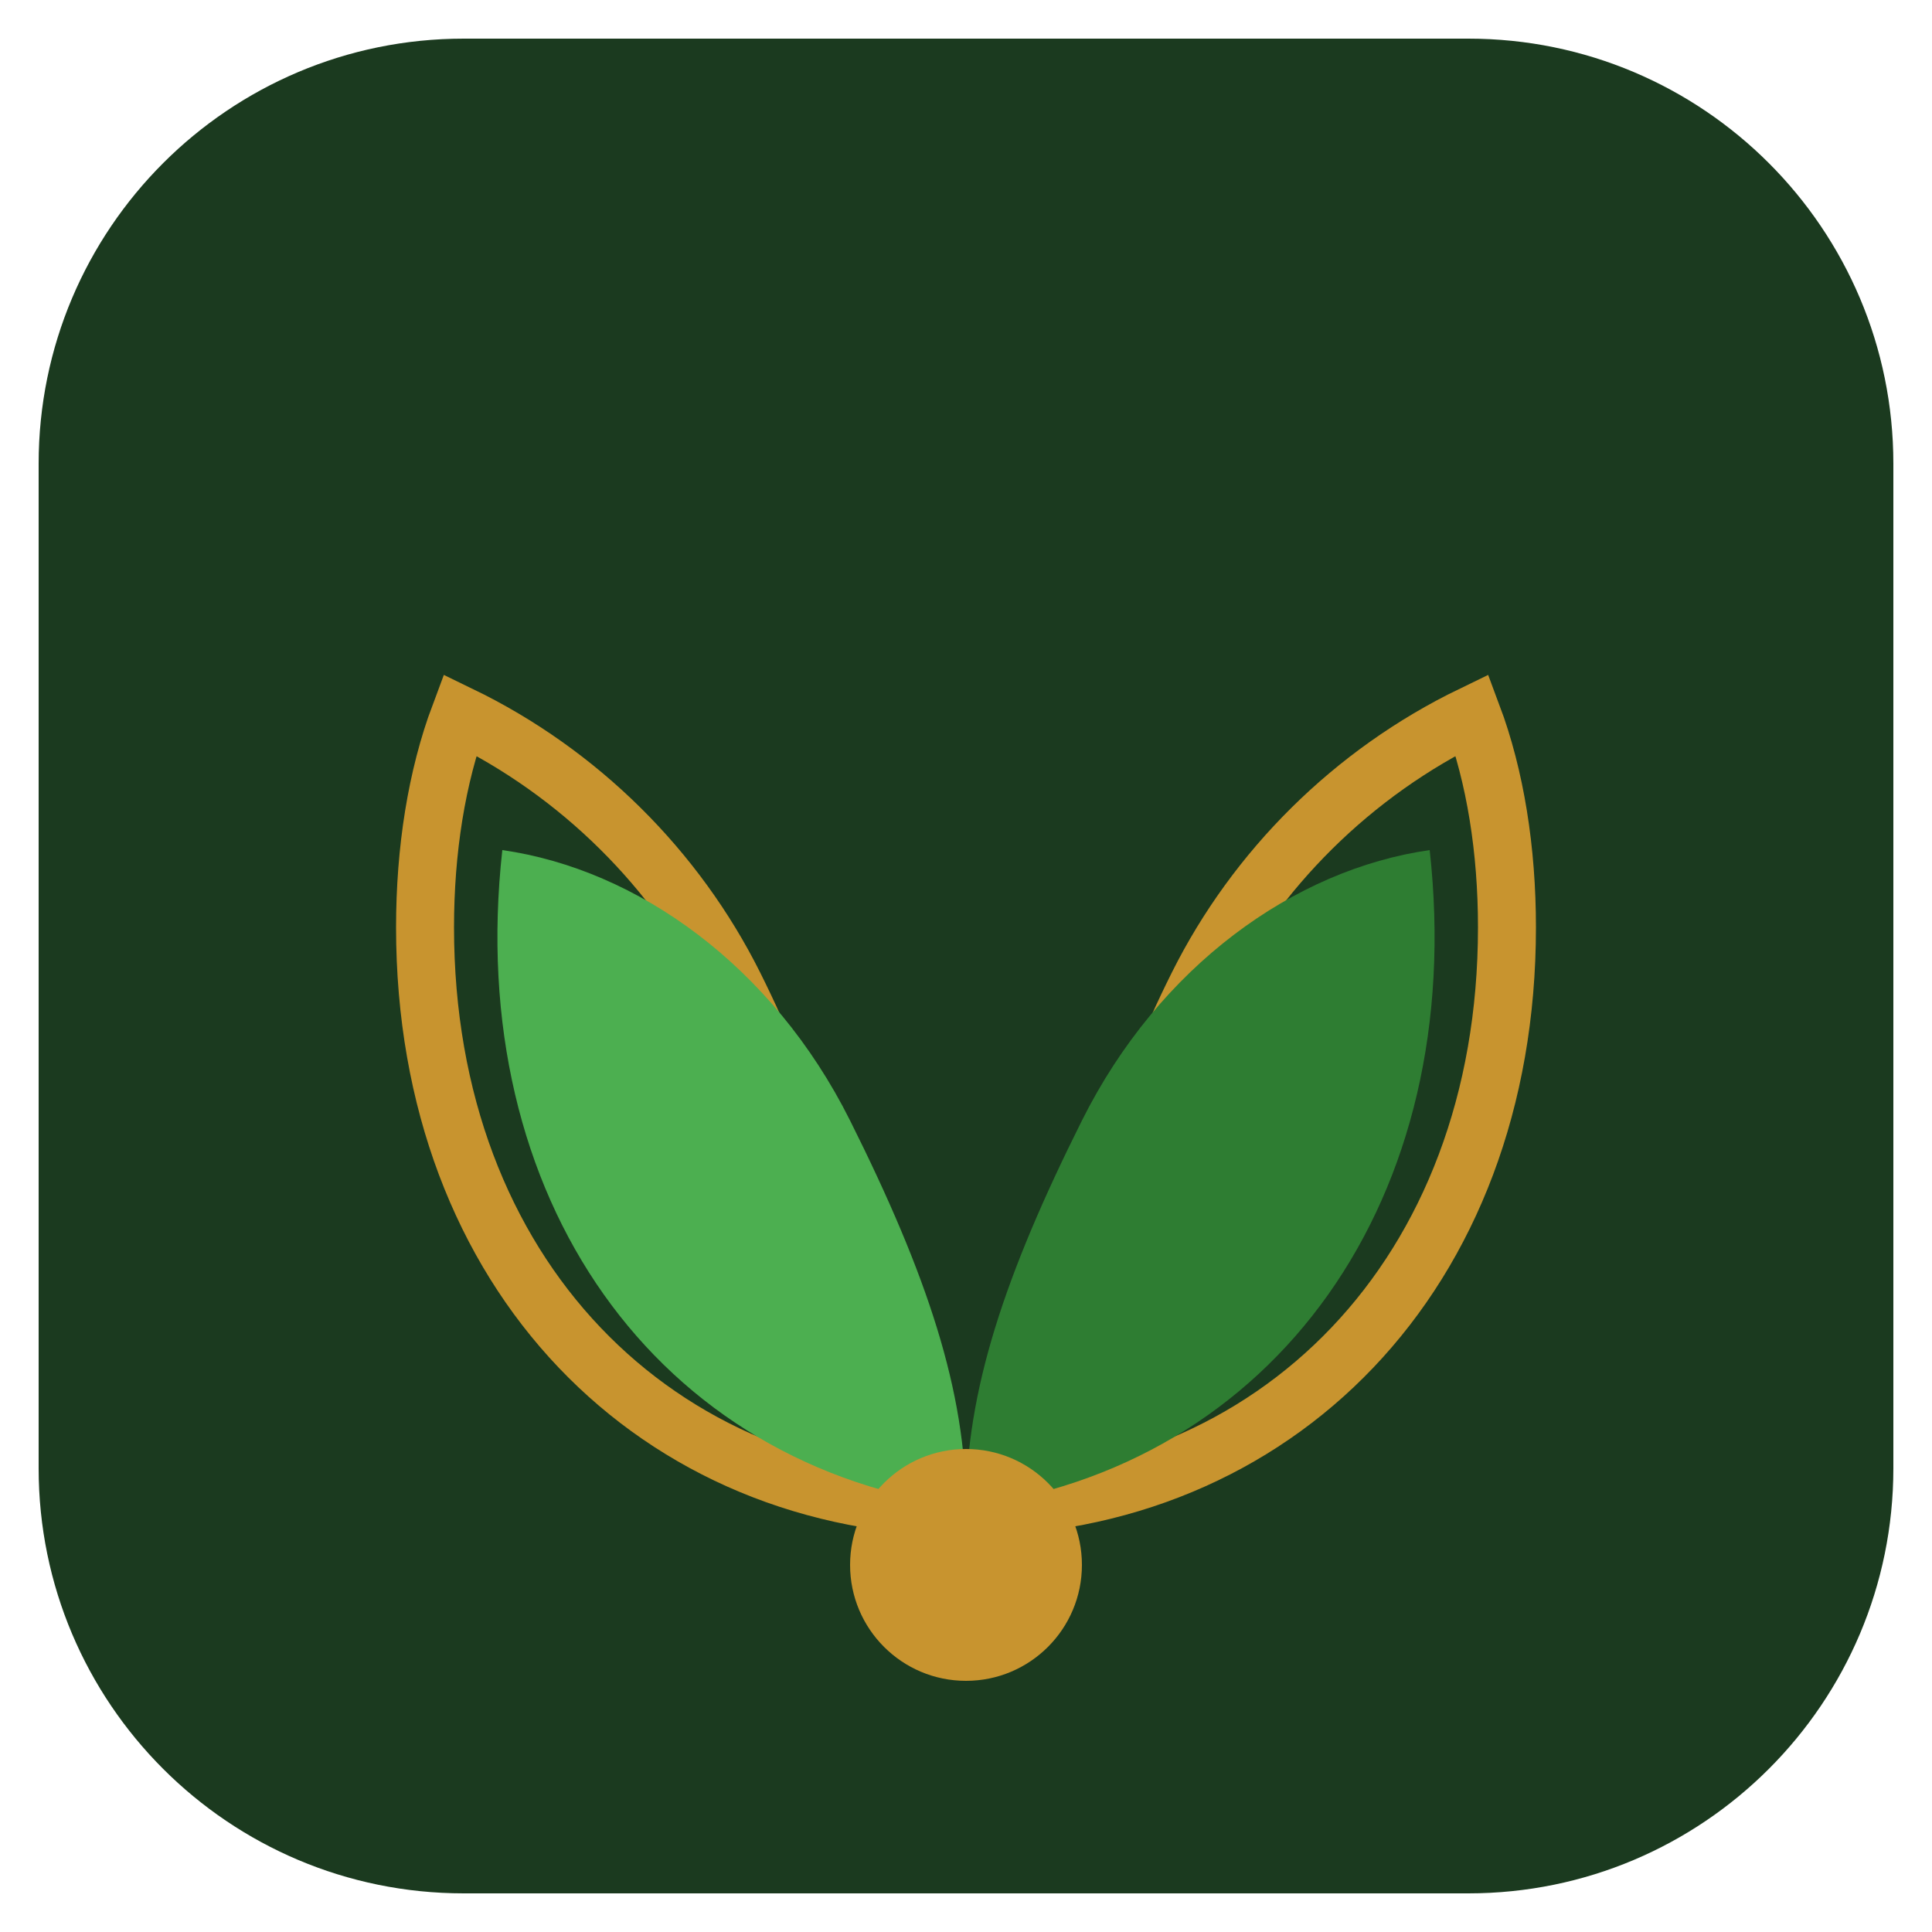
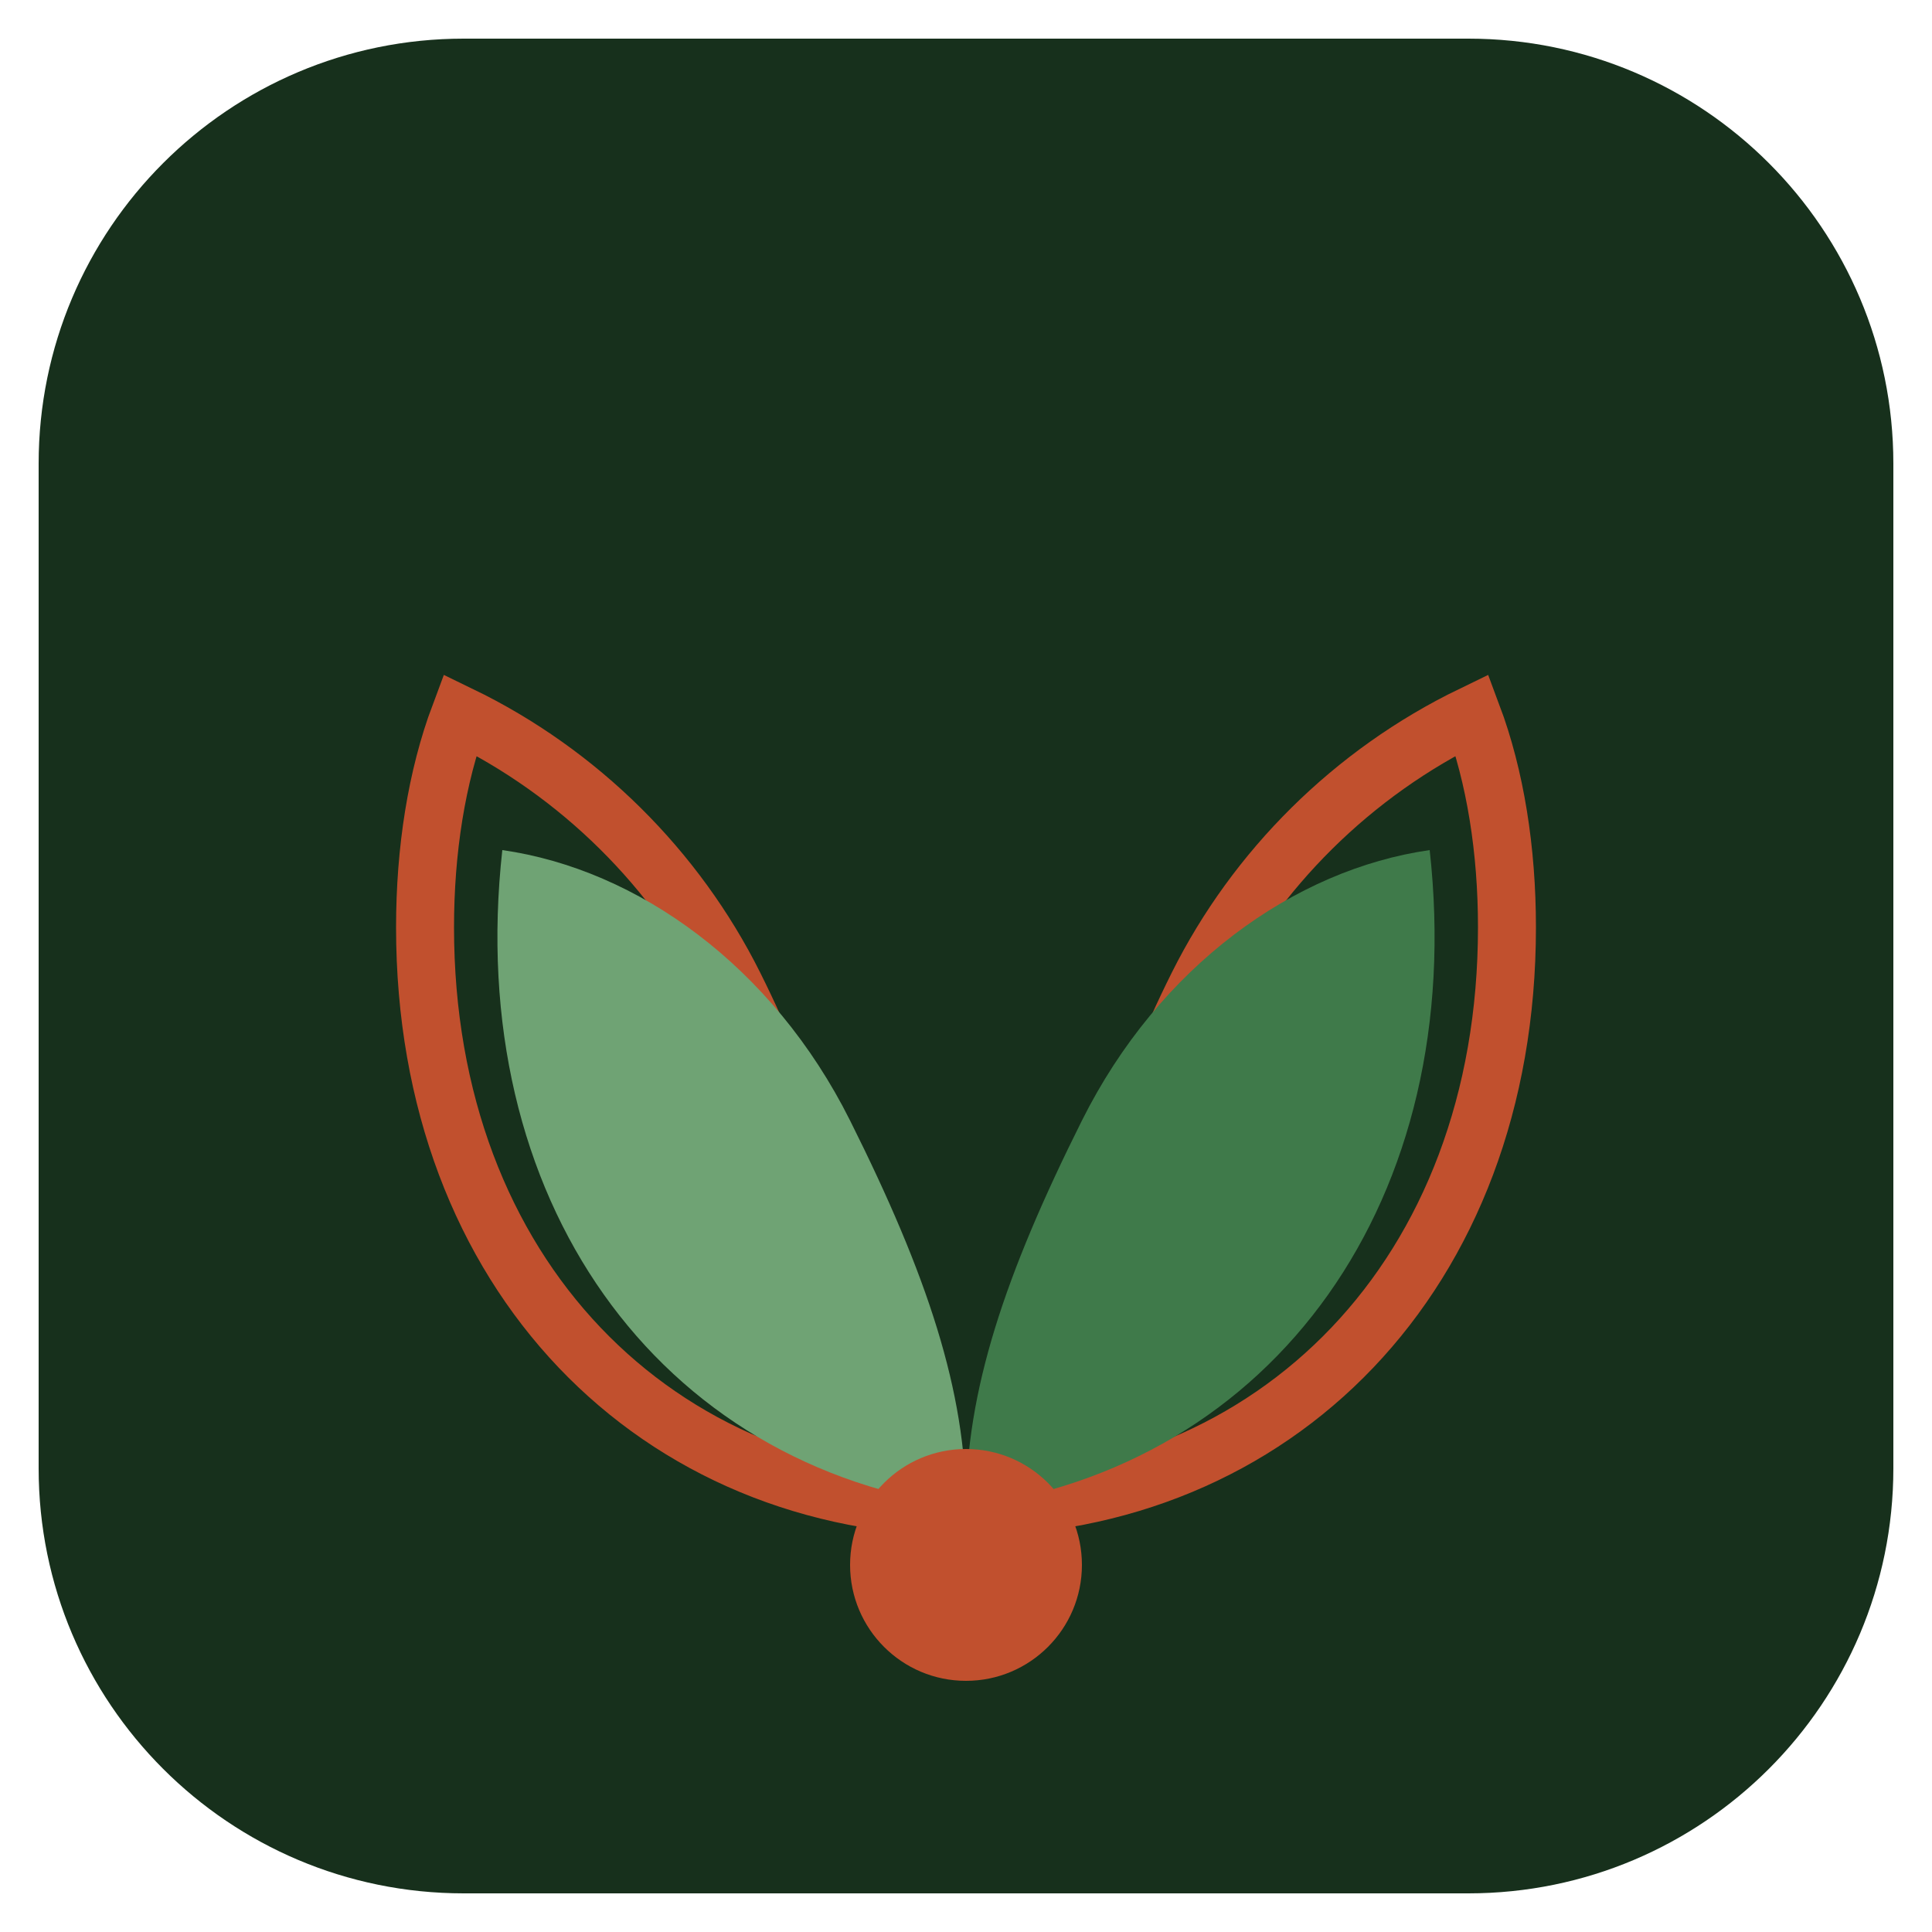
<svg xmlns="http://www.w3.org/2000/svg" viewBox="0 0 100 100">
-   <rect x="2" y="2" width="96" height="96" rx="22" fill="#1b3a1f" />
-   <path d="M50 78 C 34 78 22 66 22 48 C 22 44 22.6 40.2 23.8 37 C 30 40 35 45 38 51 C 41 57 43 63.5 44 70" fill="none" stroke="#c8942f" stroke-width="3" stroke-linecap="round" />
-   <path d="M50 78 C34 76 24 62 26 44 C33 45 40 50 44 58 C48 66 50 72 50 78 Z" fill="#4caf50" />
-   <path d="M50 78 C 66 78 78 66 78 48 C 78 44 77.4 40.2 76.2 37 C 70 40 65 45 62 51 C 59 57 57 63.5 56 70" fill="none" stroke="#c8942f" stroke-width="3" stroke-linecap="round" />
-   <path d="M50 78 C66 76 76 62 74 44 C67 45 60 50 56 58 C52 66 50 72 50 78 Z" fill="#2e7d32" />
-   <circle cx="50" cy="81" r="6" fill="#c8942f" />
+   <rect x="2" y="2" width="96" height="96" rx="22" fill="#17301c" />
+   <path d="M50 78 C 34 78 22 66 22 48 C 22 44 22.6 40.2 23.8 37 C 30 40 35 45 38 51 C 41 57 43 63.5 44 70" fill="none" stroke="#c1502e" stroke-width="3" stroke-linecap="round" />
+   <path d="M50 78 C34 76 24 62 26 44 C33 45 40 50 44 58 C48 66 50 72 50 78 Z" fill="#6fa374" />
+   <path d="M50 78 C 66 78 78 66 78 48 C 78 44 77.4 40.2 76.2 37 C 70 40 65 45 62 51 C 59 57 57 63.5 56 70" fill="none" stroke="#c1502e" stroke-width="3" stroke-linecap="round" />
+   <path d="M50 78 C66 76 76 62 74 44 C67 45 60 50 56 58 C52 66 50 72 50 78 Z" fill="#3f7a4a" />
+   <circle cx="50" cy="81" r="6" fill="#c1502e" />
</svg>
